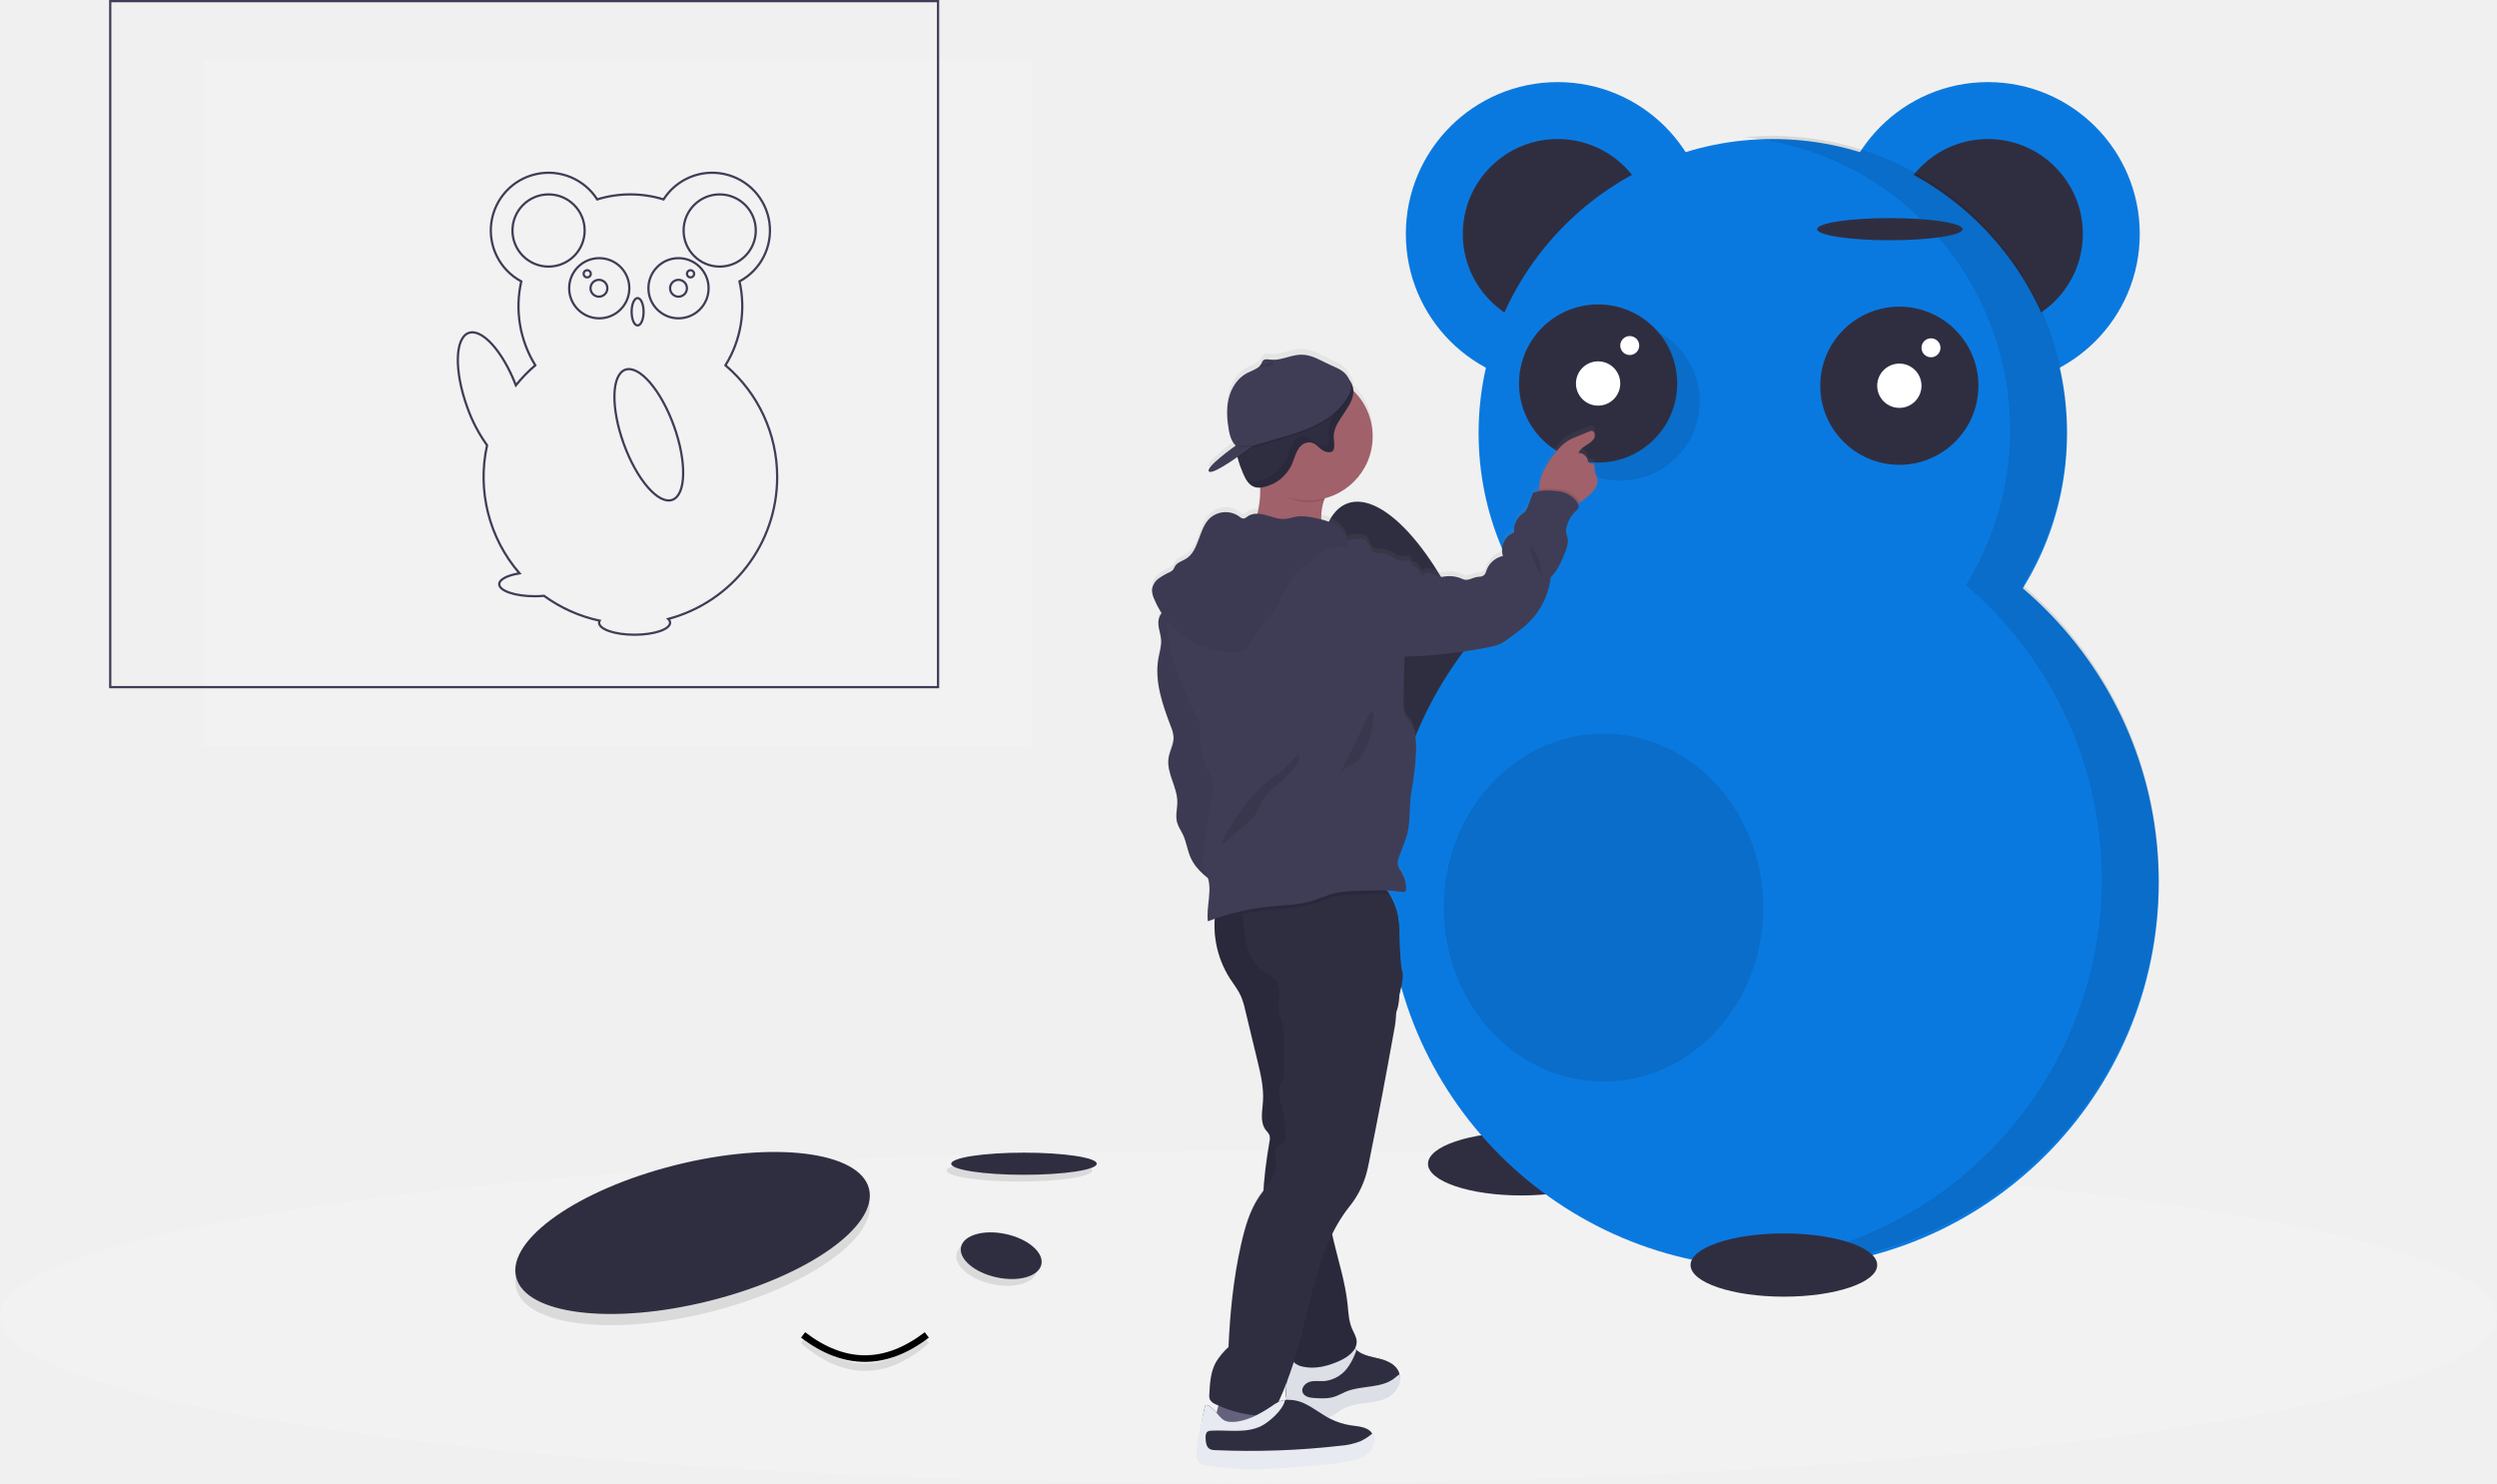
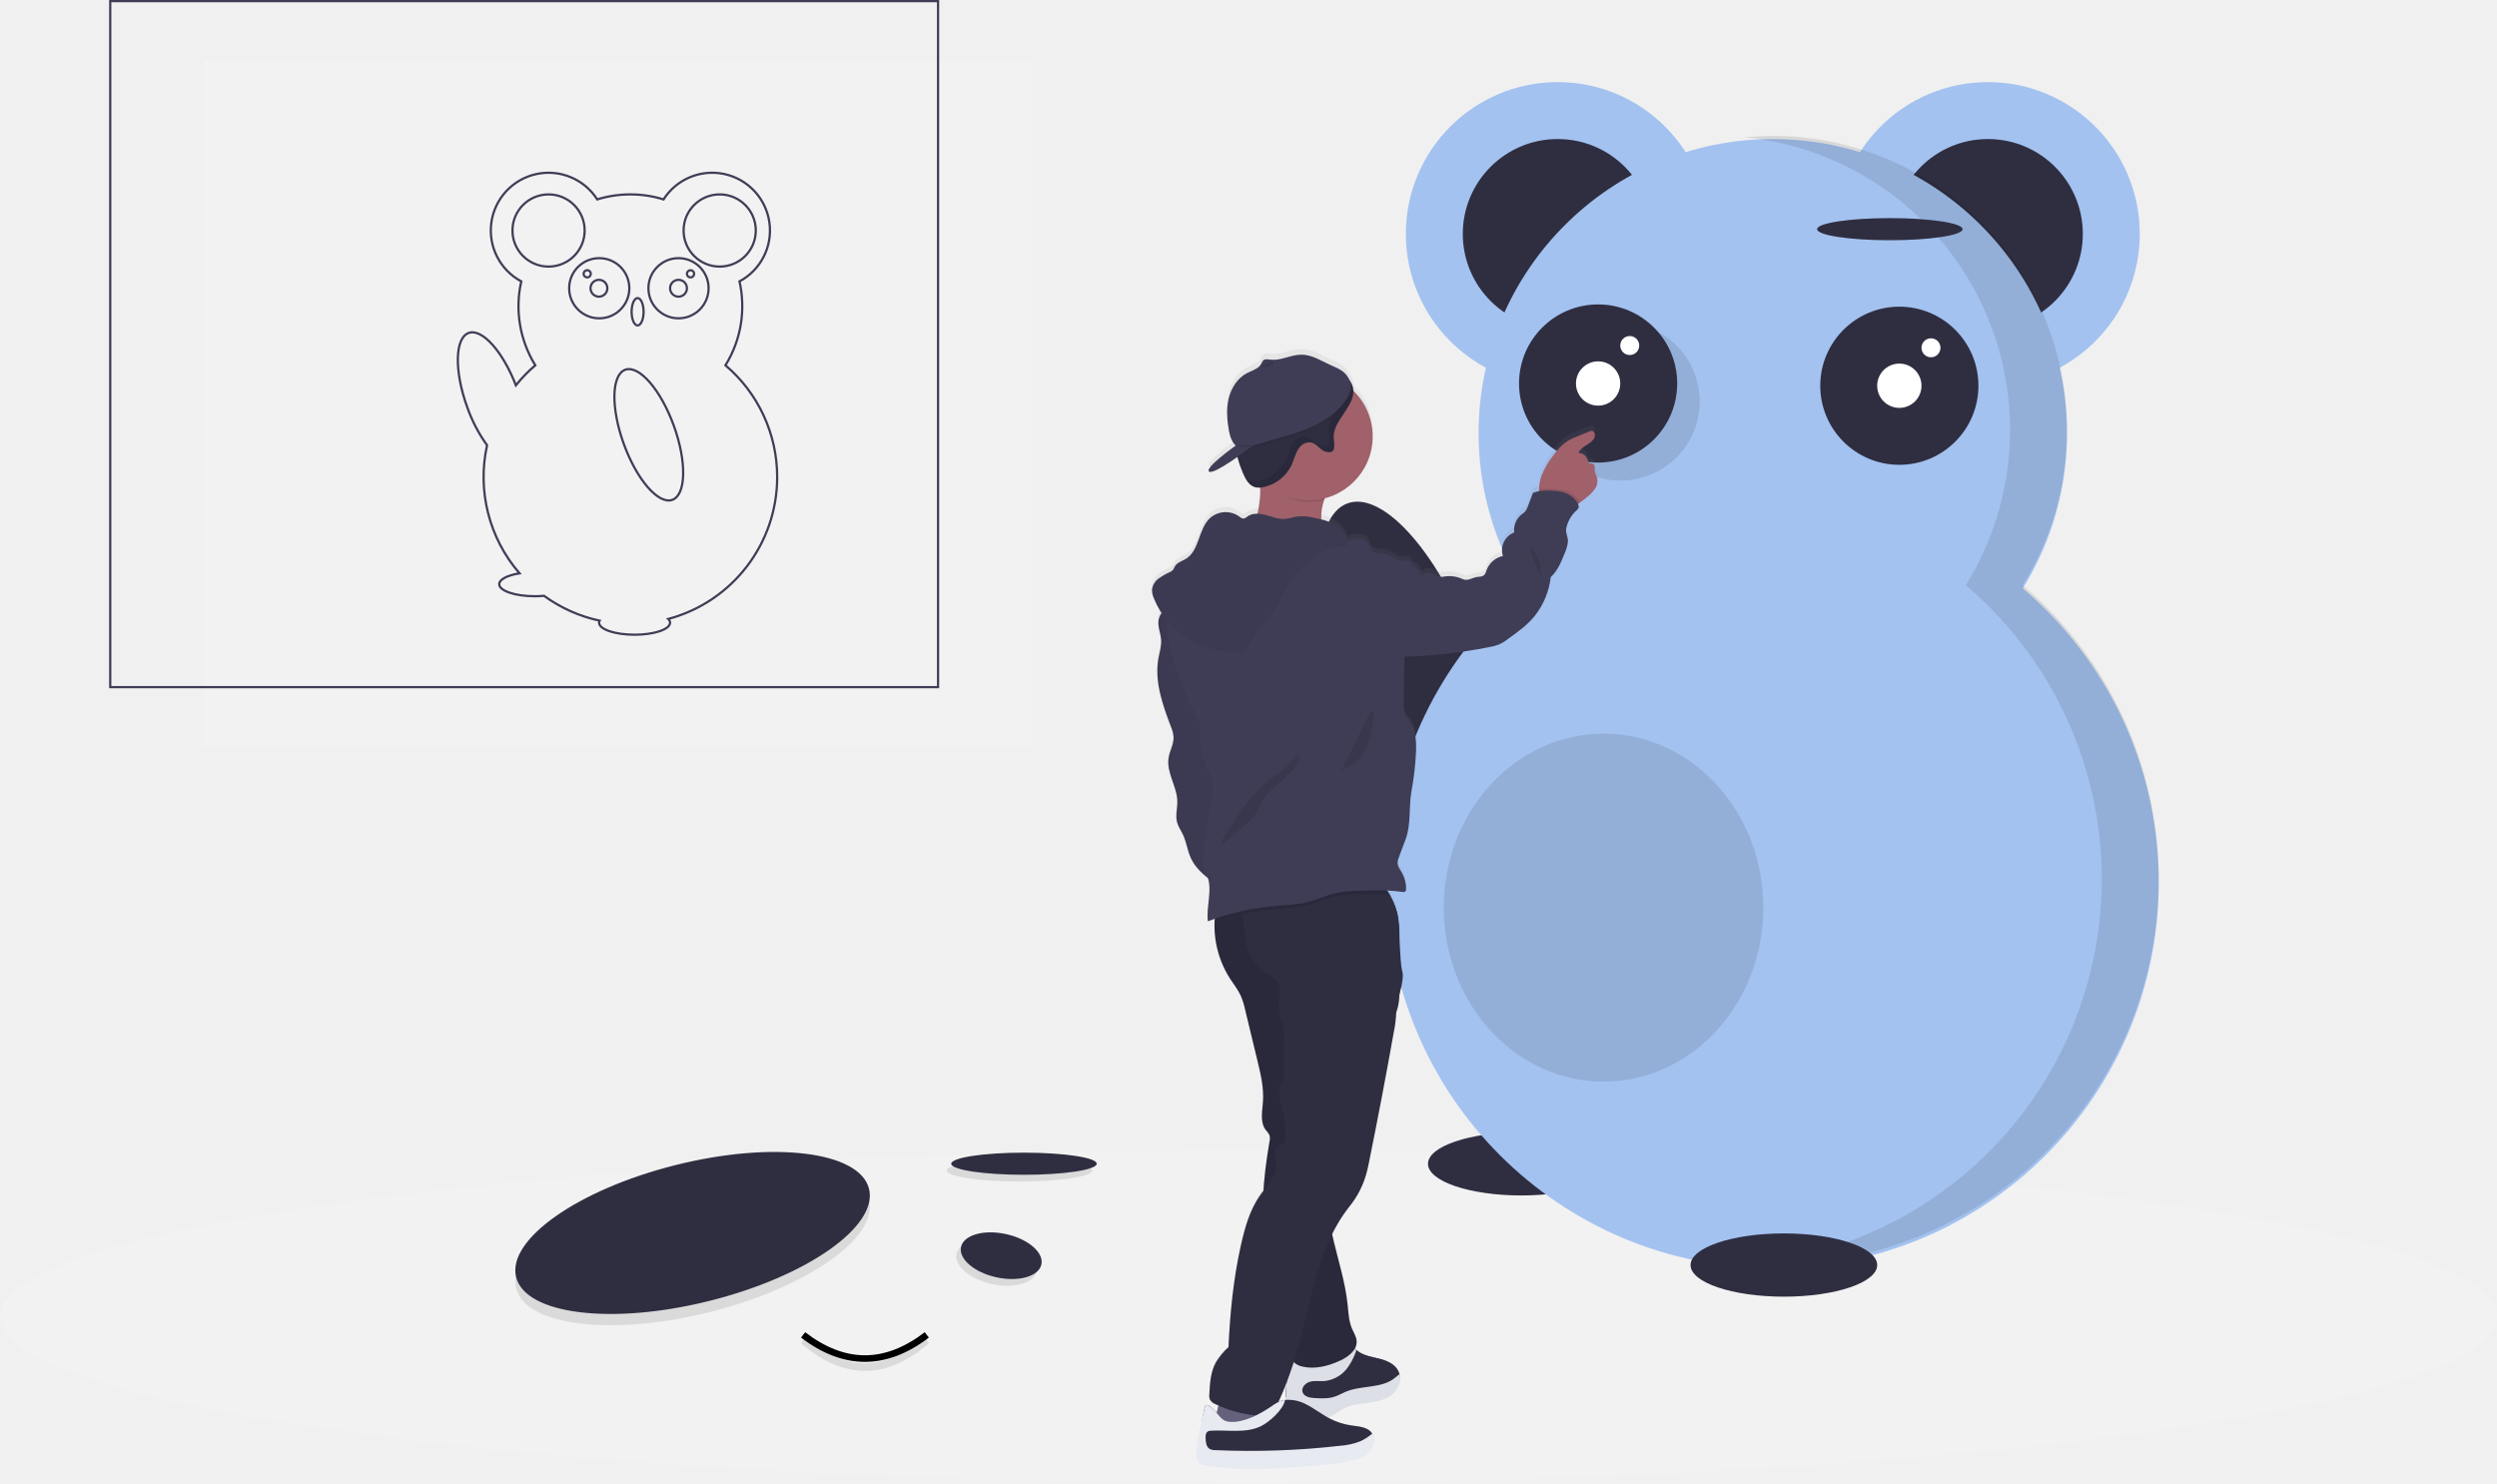
<svg xmlns="http://www.w3.org/2000/svg" id="edcac65b-f528-4428-bf39-e3058e9645a2" data-name="Layer 1" width="1110" height="659.5" viewBox="0 0 1110 659.5">
  <defs>
    <linearGradient id="e0a7c0b6-1905-489a-9c34-9e1ea499243e" x1="1196.668" y1="772.147" x2="1196.668" y2="275.09" gradientTransform="translate(-540.545)" gradientUnits="userSpaceOnUse">
      <stop offset="0" stop-color="gray" stop-opacity="0.25" />
      <stop offset="0.535" stop-color="gray" stop-opacity="0.12" />
      <stop offset="1" stop-color="gray" stop-opacity="0.1" />
    </linearGradient>
  </defs>
  <rect x="90.5" y="27" width="368" height="305" fill="#f2f2f2" />
  <ellipse cx="555" cy="585.5" rx="555" ry="74" fill="#f2f2f2" />
  <ellipse cx="352.874" cy="673.176" rx="80.859" ry="31.118" transform="translate(-197.9258 -14.1445) rotate(-14.05569)" opacity="0.1" />
  <ellipse cx="676.274" cy="517.438" rx="41.484" ry="14.062" fill="#2f2e41" />
  <ellipse cx="671.593" cy="419.801" rx="31.118" ry="80.859" transform="translate(-147.848 133.9357) rotate(-19.92013)" fill="#2f2e41" />
-   <circle cx="692.446" cy="104" r="67.5" fill="#0a79df" />
+   <circle cx="692.446" cy="104" r="67.5" fill="#a3c2f0" />
  <circle cx="692.446" cy="104" r="42.188" fill="#2f2e41" />
-   <circle cx="883.696" cy="104" r="67.5" fill="#0a79df" />
+   <circle cx="883.696" cy="104" r="67.5" fill="#a3c2f0" />
  <circle cx="883.696" cy="104" r="42.188" fill="#2f2e41" />
-   <circle cx="788.071" cy="392.281" r="171.562" fill="#0a79df" />
-   <circle cx="788.071" cy="192.594" r="130.781" fill="#0a79df" />
+   <circle cx="788.071" cy="392.281" r="171.562" fill="#a3c2f0" />
+   <circle cx="788.071" cy="192.594" r="130.781" fill="#a3c2f0" />
  <circle cx="844.321" cy="171.5" r="35.156" fill="#2f2e41" />
  <circle cx="844.321" cy="171.5" r="9.844" fill="#fff" />
  <circle cx="858.384" cy="154.625" r="4.219" fill="#fff" />
  <ellipse cx="453.196" cy="520.391" rx="32.344" ry="4.922" opacity="0.1" />
  <ellipse cx="455.196" cy="517.391" rx="32.344" ry="4.922" fill="#2f2e41" />
  <ellipse cx="488.071" cy="681.281" rx="9.844" ry="18.281" transform="translate(-326.5145 893.0878) rotate(-77.70539)" opacity="0.1" />
  <ellipse cx="490.071" cy="678.281" rx="9.844" ry="18.281" transform="translate(-322.0091 892.6807) rotate(-77.70539)" fill="#2f2e41" />
  <ellipse cx="712.837" cy="403.531" rx="71.016" ry="77.344" opacity="0.1" />
  <ellipse cx="352.874" cy="668.176" rx="80.859" ry="31.118" transform="translate(-196.7115 -14.2942) rotate(-14.05569)" fill="#2f2e41" />
  <path d="M944.189,380.171A130.794,130.794,0,0,0,833.071,180.406c-4.27,0-8.491.212-12.656.612A130.797,130.797,0,0,1,918.877,380.171,171.556,171.556,0,0,1,820.415,681.972q6.269.457,12.656.466A171.555,171.555,0,0,0,944.189,380.171Z" transform="translate(-45 -120)" opacity="0.1" />
  <ellipse cx="792.993" cy="562.438" rx="41.484" ry="14.062" fill="#2f2e41" />
  <ellipse cx="840.102" cy="101.891" rx="32.344" ry="4.922" fill="#2f2e41" />
  <circle cx="720.415" cy="178.5" r="35.156" opacity="0.1" />
  <circle cx="710.415" cy="170.5" r="35.156" fill="#2f2e41" />
  <circle cx="710.415" cy="170.5" r="9.844" fill="#fff" />
  <circle cx="724.477" cy="153.625" r="4.219" fill="#fff" />
  <path d="M754.938,330.052a15.122,15.122,0,0,1-1.048-2.898c-.107-1.153.336-2.675-.681-3.221-.574-.308-1.361-.077-1.866-.484a2.255,2.255,0,0,1-.551-1.284,4.398,4.398,0,0,0-4.084-3.183c1.101-2.914,5.025-3.629,6.768-6.197.872-1.276.589-3.636-.948-3.652a2.753,2.753,0,0,0-1.04.277c-1.912.784-3.816,1.576-5.728,2.36a29.503,29.503,0,0,0-3.243,1.499c-3.151,1.791-5.507,4.705-7.625,7.665a32.958,32.958,0,0,0-4.742,8.626,19.508,19.508,0,0,0-1.009,5.904q0,.302.014.6c-.933.158-1.699.567-2.68.764q-1.11,2.939-2.221,5.879a7.616,7.616,0,0,1-1.451,2.682,13.626,13.626,0,0,1-1.577,1.239,9.09,9.09,0,0,0-3.125,7.923,8.526,8.526,0,0,0-5.008,10.51,9.998,9.998,0,0,0-7.323,6.481,4.856,4.856,0,0,1-.956,2.017,3.88,3.88,0,0,1-2.557.79c-2.509.156-4.704,2.143-6.978,1.065a14.121,14.121,0,0,0-8.289-1.165,6.206,6.206,0,0,1-1.769.158,4.653,4.653,0,0,1-1.451-.508,11.572,11.572,0,0,0-3.29-1.301,3.072,3.072,0,0,0-3.121,1.212c-.796-.878-1.271-2.002-1.997-2.94a3.196,3.196,0,0,0-3.028-1.452c.756-.677-.018-2.025-1-2.271a12.752,12.752,0,0,0-3.021.11c-2.627-.014-4.642-2.411-7.193-3.039-2.345-.577-5.471.111-6.673-1.994-.384-.672-.494-1.557-1.042-2.06a3.776,3.776,0,0,0-.76-1.557c-.962-1.096-2.589-1.252-4.043-1.207a16.437,16.437,0,0,0-4.698.809c-.042-.19-.093-.389-.157-.605a11.932,11.932,0,0,0-5.208-6.394,21.823,21.823,0,0,0-6.171-2.509c-.01-.192-.03-.382-.035-.575a24.202,24.202,0,0,1,1.247-7.988c.09-.282.195-.561.293-.841A28.61,28.61,0,0,0,646.736,291.305a8.152,8.152,0,0,0-.224-1.719,8.371,8.371,0,0,0-1.73-3.349c-1.306-2.93-3.354-4.223-5.961-5.444-.749-.354-1.545-.7-2.386-1.084-4.161-1.876-8.183-4.628-12.91-4.621-4.313,0-8.443,2.383-12.703,2.291l-.321-.015c-.107-.005-.214-.004-.321-.015-.13-.008-.252-.023-.382-.038-1.193-.146-2.623-.423-3.411.492a5.332,5.332,0,0,0-.604,1.176,2.43,2.43,0,0,1-.214.392h0a3.989,3.989,0,0,1-.543.738h0c-1.377,1.515-3.686,2.183-5.591,3.167-4.298,2.206-7.12,6.696-8.244,11.409-1.124,4.72-.727,9.679.115,14.454.424,2.388,1.357,5.098,3.055,6.596l0.0.009-.038-.029s-14.375,10.23-11.752,11.683c1.427.789,7.382-2.982,12.516-6.583.052.219.1.438.157.656a48.182,48.182,0,0,0,2.348,6.719c1.094,2.575,2.623,5.351,5.3,6.12a6.035,6.035,0,0,0,1.82.208c.158-.001.316-.014.475-.025a42.124,42.124,0,0,1-1.237,11.686,7.167,7.167,0,0,0-4.4,1.216,3.525,3.525,0,0,1-1.779.95,3.106,3.106,0,0,1-1.839-.907,10.436,10.436,0,0,0-13.059.692c-5.207,4.908-4.618,14.498-10.72,18.22-1.682,1.026-3.832,1.569-4.814,3.283a12.137,12.137,0,0,1-.83,1.579,4.254,4.254,0,0,1-1.467,1.051,28.475,28.475,0,0,0-5.03,2.907,7.239,7.239,0,0,0-2.895,4.878,9.233,9.233,0,0,0,.889,4.103,38.261,38.261,0,0,0,3.347,6.415,6.935,6.935,0,0,0-1.353,3.171c-.434,3.027,1.014,6.001,1.174,9.055.14,2.668-.705,5.274-1.188,7.901-1.886,10.253,1.738,20.639,5.426,30.385a15.726,15.726,0,0,1,1.288,4.997c.099,3.181-1.724,6.095-2.223,9.238-1.049,6.604,3.797,12.815,3.897,19.502.046,3.079-.918,6.212-.152,9.193.511,1.989,1.747,3.699,2.623,5.555,1.553,3.289,1.97,7.021,3.453,10.343a24.802,24.802,0,0,0,7.659,9.123c1.867,5.901-.782,13.026-.028,19.306,1.013-.394,2.035-.767,3.06-1.129a44.262,44.262,0,0,0,6.779,26.714c1.668,2.598,3.623,5.038,4.877,7.862a35.877,35.877,0,0,1,1.903,6.23q2.703,11.245,5.405,22.491c1.459,6.072,2.929,12.261,2.491,18.492-.305,4.342-1.394,9.223,1.268,12.656a9.326,9.326,0,0,1,1.608,2.218,5.641,5.641,0,0,1,.027,2.923,197.024,197.024,0,0,0-2.669,21.927c-.602.813-1.197,1.622-1.75,2.432-4.421,6.466-6.547,14.2-8.267,21.849-3.35,14.961-4.856,30.314-5.545,45.636a30.331,30.331,0,0,0-5.659,6.896c-2.317,4.29-2.616,9.349-2.86,14.231a4.951,4.951,0,0,0,.26,2.345,4.762,4.762,0,0,0,2.44,2.037q.662.325,1.333.63c-.292,1.073-.547,2.174-.775,3.28-1.695-1.913-4.724-4.948-5.238-2.726a109.56,109.56,0,0,0-2.753,22.588,2.493,2.493,0,0,0,.268,1.422,2.465,2.465,0,0,0,1.774.861,124.891,124.891,0,0,0,22.385,1.945c6.08-.023,12.145-.492,18.202-.953,2.065-.161,4.137-.323,6.202-.477a136.888,136.888,0,0,0,18.997-2.36c2.746-.6,5.575-1.445,7.633-3.375,2.05-1.922,3.082-5.213,1.66-7.65a.028.028,0,0,0-.008-.023c-1.736-2.944-5.774-3.167-9.155-3.636a29.962,29.962,0,0,1-9.59-3.052c-.676-.35-1.334-.731-1.988-1.123.173-.048.348-.088.519-.146,2.899-.976,5.208-3.206,7.946-4.567,3.174-1.568,6.776-1.914,10.286-2.36,3.503-.454,7.12-1.076,10.034-3.075,2.73-1.876,4.665-5.282,4.03-8.48a5.326,5.326,0,0,0-.168-.669c-1.086-3.475-4.841-5.32-8.351-6.235-3.503-.915-7.311-1.376-10.149-3.636-.138-.108-.275-.223-.413-.338-.243-.198-.493-.4-.746-.595a6.042,6.042,0,0,0,.828-3.507c-.149-1.932-1.272-3.626-2.034-5.406-1.495-3.491-1.615-7.392-2.018-11.171-1.013-9.49-3.923-18.653-6.122-27.938q-.374-1.579-.716-3.174a67.447,67.447,0,0,1,7.817-12.52,40.793,40.793,0,0,0,7.487-14.807c.451-1.653.788-3.337,1.132-5.02q5.862-29.107,11.051-58.345a48.959,48.959,0,0,0,.983-8.435,25.602,25.602,0,0,0,1.45-7.985c1.006-3.946,2.031-8.085,1.207-10.673-.583-1.827-.877-8.078-1.192-14.066a54.418,54.418,0,0,0-.586-9.6c-.09-.543-.2-1.086-.322-1.629a6.926,6.926,0,0,0-.193-.797,27.783,27.783,0,0,0-1.893-5.226,25.266,25.266,0,0,0-1.42-2.917,13.048,13.048,0,0,0-1.085-1.587,64.519,64.519,0,0,1,6.685.615c.545.082,1.21.126,1.536-.321a1.45,1.45,0,0,0,.205-.807,13.709,13.709,0,0,0-1.741-7.268c-.859-1.524-2.052-3.014-2.019-4.765a7.268,7.268,0,0,1,.59-2.366q1.493-4.001,2.985-8.002c2.52-6.755,1.321-14.602,2.629-21.695a128.021,128.021,0,0,0,1.962-16.783c.242-4.814.092-10.027-2.798-13.873a15.944,15.944,0,0,1-2.183-3.052,9.311,9.311,0,0,1-.52-3.65q-.075-11.299.456-22.59a221.641,221.641,0,0,0,37.689-4.261,24.228,24.228,0,0,0,4.29-1.156,22.574,22.574,0,0,0,4.336-2.719c4.225-3.054,8.511-6.164,11.723-10.279a34.658,34.658,0,0,0,6.949-17.133c3.056-2.83,4.679-6.854,6.209-10.737a16.462,16.462,0,0,0,1.415-5.215c.082-1.847-1.135-3.783-.798-5.6a14.821,14.821,0,0,1,4.506-8.149,2.97,2.97,0,0,0,1.072-1.432,2.318,2.318,0,0,0-.255-1.396c-.025-.057-.061-.106-.087-.162.291-.185.58-.375.865-.574,1.002-.707,1.958-1.491,2.891-2.26a18.028,18.028,0,0,0,3.755-3.806A6.185,6.185,0,0,0,754.938,330.052ZM616.996,742.213c-.254.018-.509.03-.76.065a9.89,9.89,0,0,0-2.73.784c-.07.032-.136.073-.206.107,1.188-2.565,2.299-5.167,3.311-7.81.12-.312.234-.628.352-.941-.044.588-.086,1.177-.13,1.764A21.584,21.584,0,0,0,616.996,742.213Z" transform="translate(-45 -120)" fill="url(#e0a7c0b6-1905-489a-9c34-9e1ea499243e)" />
  <path d="M632.335,350.341c.107,4.176,1.522,8.222,1.744,12.39-12.298.612-24.427-5.354-36.603-3.526,3.403-2.203,5.224-6.172,6.294-10.08a41.802,41.802,0,0,0,1.201-15.487,6.82,6.82,0,0,0-.153-.857c-.451-2.042-1.621-4.933-1.308-6.539.413-2.126,2.417-1.705,4.222-1.583a158.143,158.143,0,0,1,16.412,2.118c1.415.245,15.196,3.686,15.403,3.327a64.857,64.857,0,0,0-5.965,12.29A23.961,23.961,0,0,0,632.335,350.341Z" transform="translate(-45 -120)" fill="#a0616a" />
  <path d="M753.952,337.439a17.98,17.98,0,0,1-3.755,3.786c-.933.765-1.889,1.545-2.891,2.248a12.397,12.397,0,0,1-6.149,2.501c-2.929.199-9.147-1.522-10.967-4.03a7.27,7.27,0,0,1-1.048-4.199,19.315,19.315,0,0,1,1.009-5.874,32.736,32.736,0,0,1,4.742-8.581c2.118-2.944,4.474-5.843,7.625-7.625a29.578,29.578,0,0,1,3.243-1.491c1.912-.78,3.816-1.568,5.728-2.348a2.764,2.764,0,0,1,1.04-.275c1.537.015,1.82,2.363.948,3.633-1.744,2.554-5.667,3.266-6.768,6.164a4.394,4.394,0,0,1,4.084,3.166,2.238,2.238,0,0,0,.551,1.277c.505.405,1.293.176,1.866.482,1.017.543.574,2.057.681,3.204a14.993,14.993,0,0,0,1.048,2.883A6.126,6.126,0,0,1,753.952,337.439Z" transform="translate(-45 -120)" fill="#a0616a" />
  <path d="M584.432,756.11c.947-.946,2.493-.785,3.815-.576a141.544,141.544,0,0,0,21.451,1.735c.899-4.392-1.711-8.661-2.553-13.064a11.786,11.786,0,0,0-.85-3.303c-1.012-1.941-3.294-2.829-5.435-3.281-3.866-.815-9.908-2.254-12.067,1.654C586.203,743.964,585.374,750.891,584.432,756.11Z" transform="translate(-45 -120)" fill="#65617d" />
  <path d="M663.026,739.52c-2.914,1.988-6.531,2.608-10.034,3.059-3.51.444-7.113.788-10.287,2.348-2.738,1.354-5.048,3.572-7.946,4.543a16.555,16.555,0,0,1-8.252.13c-3.258-.612-6.73-1.797-8.489-4.612-1.568-2.501-1.4-5.675-1.185-8.619q.379-4.99.742-9.996a4.76,4.76,0,0,1,.62-2.417c2.356-3.434,8.084,1.438,11.151,1.43,4.856-.008,10.072-2.639,13.575-5.858a4.12,4.12,0,0,1,1.055-.795c1.384-.619,2.769.528,4,1.53.138.115.275.229.413.337,2.837,2.248,6.646,2.707,10.149,3.617,3.51.91,7.266,2.746,8.351,6.202a5.275,5.275,0,0,1,.168.665C667.691,734.266,665.756,737.654,663.026,739.52Z" transform="translate(-45 -120)" fill="#3f3d56" />
  <path d="M663.026,739.52c-2.914,1.988-6.531,2.608-10.034,3.059-3.51.444-7.113.788-10.287,2.348-2.738,1.354-5.048,3.572-7.946,4.543a16.555,16.555,0,0,1-8.252.13c-3.258-.612-6.73-1.797-8.489-4.612-1.568-2.501-1.4-5.675-1.185-8.619q.379-4.99.742-9.996a4.76,4.76,0,0,1,.62-2.417c2.356-3.434,8.084,1.438,11.151,1.43,4.856-.008,10.072-2.639,13.575-5.858a4.12,4.12,0,0,1,1.055-.795c1.384-.619,2.769.528,4,1.53.138.115.275.229.413.337,2.837,2.248,6.646,2.707,10.149,3.617,3.51.91,7.266,2.746,8.351,6.202a5.275,5.275,0,0,1,.168.665C667.691,734.266,665.756,737.654,663.026,739.52Z" transform="translate(-45 -120)" fill="#2f2e41" />
  <path d="M663.026,740.639c-2.914,1.988-6.531,2.608-10.034,3.059-3.51.444-7.113.788-10.287,2.348-2.738,1.354-5.048,3.572-7.946,4.543a16.555,16.555,0,0,1-8.252.13,13.625,13.625,0,0,1-8.489-5.731c-1.568-2.501-1.4-5.675-1.185-8.619q.379-4.99.742-9.996a4.76,4.76,0,0,1,.62-2.417c2.356-3.434,8.084,1.438,11.151,1.43,4.856-.008,10.072-2.639,13.575-5.858a4.12,4.12,0,0,1,1.055-.795c1.384-.619,2.769.528,4,1.53a28.731,28.731,0,0,1-3.411,7.051,14.675,14.675,0,0,1-10.699,6.692c-2.172.161-4.398-.268-6.501.291-2.096.558-4.053,2.707-3.312,4.749.727,1.988,3.296,2.424,5.415,2.539,2.967.161,6.011.306,8.826-.619,1.721-.574,3.296-1.522,4.971-2.218,7.12-2.952,16.114-1.3,21.995-6.287a13.015,13.015,0,0,1,1.797-1.377C668.596,734.308,665.756,738.773,663.026,740.639Z" transform="translate(-45 -120)" fill="#e8eaf2" />
  <path d="M663.026,740.639c-2.914,1.988-6.531,2.608-10.034,3.059-3.51.444-7.113.788-10.287,2.348-2.738,1.354-5.048,3.572-7.946,4.543a16.555,16.555,0,0,1-8.252.13,13.625,13.625,0,0,1-8.489-5.731c-1.568-2.501-1.4-5.675-1.185-8.619q.379-4.99.742-9.996a4.76,4.76,0,0,1,.62-2.417c2.356-3.434,8.084,1.438,11.151,1.43,4.856-.008,10.072-2.639,13.575-5.858a4.12,4.12,0,0,1,1.055-.795c1.384-.619,2.769.528,4,1.53a28.731,28.731,0,0,1-3.411,7.051,14.675,14.675,0,0,1-10.699,6.692c-2.172.161-4.398-.268-6.501.291-2.096.558-4.053,2.707-3.312,4.749.727,1.988,3.296,2.424,5.415,2.539,2.967.161,6.011.306,8.826-.619,1.721-.574,3.296-1.522,4.971-2.218,7.12-2.952,16.114-1.3,21.995-6.287a13.015,13.015,0,0,1,1.797-1.377C668.596,734.308,665.756,738.773,663.026,740.639Z" transform="translate(-45 -120)" opacity="0.05" />
  <path d="M585.764,522.755a43.783,43.783,0,0,0,6.001,32.306c1.668,2.585,3.623,5.012,4.877,7.821a35.548,35.548,0,0,1,1.903,6.198l5.405,22.373c1.459,6.04,2.929,12.197,2.491,18.395-.305,4.319-1.394,9.175,1.268,12.59a9.279,9.279,0,0,1,1.608,2.206,5.584,5.584,0,0,1,.027,2.907c-2.735,16.244-4.763,33.226.177,48.94,4.477,14.243,4.733,30.024,8.539,44.461.471,1.788,1.01,3.672,2.365,4.931a7.751,7.751,0,0,0,3.545,1.685c5.61,1.335,11.534-.229,16.766-2.653,3.677-1.704,7.635-4.692,7.321-8.732-.149-1.922-1.272-3.607-2.034-5.377-1.495-3.473-1.615-7.353-2.018-11.113-1.013-9.44-3.923-18.555-6.123-27.792s-3.694-18.887-1.834-28.198a246.662,246.662,0,0,1,18.141-55.808,6.73,6.73,0,0,1,1.662-2.499,17.181,17.181,0,0,0,2.352-1.605,7.097,7.097,0,0,0,1.076-2.926c.818-2.947,3.248-5.121,4.878-7.709,4.114-6.535,2.81-14.912,2.658-22.633-.148-7.508.933-15.085-.298-22.493s-5.475-14.98-12.616-17.301c-3.538-1.15-7.362-.889-11.064-.523C623.225,512.147,604.169,515.71,585.764,522.755Z" transform="translate(-45 -120)" fill="#2f2e41" />
  <path d="M585.764,522.755a43.783,43.783,0,0,0,6.001,32.306c1.668,2.585,3.623,5.012,4.877,7.821a35.548,35.548,0,0,1,1.903,6.198l5.405,22.373c1.459,6.04,2.929,12.197,2.491,18.395-.305,4.319-1.394,9.175,1.268,12.59a9.279,9.279,0,0,1,1.608,2.206,5.584,5.584,0,0,1,.027,2.907c-2.735,16.244-4.763,33.226.177,48.94,4.477,14.243,4.733,30.024,8.539,44.461.471,1.788,1.01,3.672,2.365,4.931a7.751,7.751,0,0,0,3.545,1.685c5.61,1.335,11.534-.229,16.766-2.653,3.677-1.704,7.635-4.692,7.321-8.732-.149-1.922-1.272-3.607-2.034-5.377-1.495-3.473-1.615-7.353-2.018-11.113-1.013-9.44-3.923-18.555-6.123-27.792s-3.694-18.887-1.834-28.198a246.662,246.662,0,0,1,18.141-55.808,6.73,6.73,0,0,1,1.662-2.499,17.181,17.181,0,0,0,2.352-1.605,7.097,7.097,0,0,0,1.076-2.926c.818-2.947,3.248-5.121,4.878-7.709,4.114-6.535,2.81-14.912,2.658-22.633-.148-7.508.933-15.085-.298-22.493s-5.475-14.98-12.616-17.301c-3.538-1.15-7.362-.889-11.064-.523C623.225,512.147,604.169,515.71,585.764,522.755Z" transform="translate(-45 -120)" opacity="0.1" />
  <path d="M665.642,569.843a46.891,46.891,0,0,1-.987,8.68q-5.185,29.081-11.051,58.04c-.344,1.675-.681,3.35-1.132,4.994a40.5,40.5,0,0,1-7.487,14.73c-16.298,20.313-17.705,49.811-26.546,74.307-.596,1.66-1.193,3.319-1.828,4.956a123.774,123.774,0,0,1-5.453,12.168,3.478,3.478,0,0,1-1.124,1.453,3.334,3.334,0,0,1-1.774.344,51.793,51.793,0,0,1-22.967-5.224,4.756,4.756,0,0,1-2.44-2.027,4.901,4.901,0,0,1-.26-2.333c.245-4.856.543-9.889,2.86-14.156a30.207,30.207,0,0,1,5.659-6.86c.688-15.242,2.195-30.515,5.545-45.398,1.721-7.61,3.847-15.303,8.267-21.735,3.258-4.749,7.931-9.438,7.357-15.166-.252-2.516-1.308-5.652.742-7.128.895-.65,2.218-.734,2.822-1.66a3.149,3.149,0,0,0,.398-1.423,35.123,35.123,0,0,0-.727-11.755,61.997,61.997,0,0,1-1.751-7.663c-.26-2.616.184-5.445,1.927-7.403.107-5.231-.038-10.661.069-15.885a29.457,29.457,0,0,0-.734-8.872c-.398-1.369-1.002-2.677-1.308-4.076-1.094-5.025,1.637-11.044-1.614-15.028-1.354-1.652-3.442-2.478-5.216-3.671-3.541-2.363-5.866-6.233-7.159-10.294a56.816,56.816,0,0,1-2.027-12.604,12.972,12.972,0,0,1-.031-2.723,4.99,4.99,0,0,1,.367-1.361c1.01-2.271,3.725-3.151,6.141-3.732a198.874,198.874,0,0,1,46.897-5.484c5.843-3.977,9.132-2.554,11.609,1.66a43.546,43.546,0,0,1,3.304,8.069c1.132,3.419,1.201,22.554,2.302,25.988C669.725,556.039,665.588,565.155,665.642,569.843Z" transform="translate(-45 -120)" fill="#2f2e41" />
  <path d="M559.998,395.714c-.434,3.011,1.013,5.97,1.174,9.007.14,2.654-.705,5.246-1.188,7.86-1.886,10.2,1.738,20.531,5.426,30.226a15.576,15.576,0,0,1,1.288,4.971c.099,3.164-1.724,6.064-2.223,9.19-1.049,6.569,3.797,12.749,3.897,19.4.046,3.062-.918,6.179-.152,9.145.511,1.979,1.747,3.68,2.623,5.526,1.553,3.272,1.97,6.984,3.453,10.289,2.679,5.972,8.436,9.871,13.914,13.454,3.117-1.039,6.486-2.273,8.197-5.077a12.579,12.579,0,0,0,1.431-4.452c1.184-6.803,1.143-13.752,1.099-20.658a127.385,127.385,0,0,0-.945-17.782c-1.107-7.503-3.541-14.737-5.287-22.117-2.203-9.308-3.331-18.925-6.762-27.853-3.015-7.846-7.71-14.889-12.653-21.635-1.886-2.574-3.375-6.253-7.035-5.659A7.674,7.674,0,0,0,559.998,395.714Z" transform="translate(-45 -120)" fill="#3f3d56" />
  <path d="M559.998,395.714c-.434,3.011,1.013,5.97,1.174,9.007.14,2.654-.705,5.246-1.188,7.86-1.886,10.2,1.738,20.531,5.426,30.226a15.576,15.576,0,0,1,1.288,4.971c.099,3.164-1.724,6.064-2.223,9.19-1.049,6.569,3.797,12.749,3.897,19.4.046,3.062-.918,6.179-.152,9.145.511,1.979,1.747,3.68,2.623,5.526,1.553,3.272,1.97,6.984,3.453,10.289,2.679,5.972,8.436,9.871,13.914,13.454,3.117-1.039,6.486-2.273,8.197-5.077a12.579,12.579,0,0,0,1.431-4.452c1.184-6.803,1.143-13.752,1.099-20.658a127.385,127.385,0,0,0-.945-17.782c-1.107-7.503-3.541-14.737-5.287-22.117-2.203-9.308-3.331-18.925-6.762-27.853-3.015-7.846-7.71-14.889-12.653-21.635-1.886-2.574-3.375-6.253-7.035-5.659A7.674,7.674,0,0,0,559.998,395.714Z" transform="translate(-45 -120)" opacity="0.05" />
  <path d="M639.547,330.104a64.857,64.857,0,0,0-5.965,12.29,28.293,28.293,0,0,1-6.776.818c-8.864,0-15.142-5.044-20.351-11.414-.451-2.042-3.259-3.95-2.945-5.556.413-2.126,2.417-1.705,4.222-1.583a158.143,158.143,0,0,1,16.412,2.118C625.559,327.022,639.34,330.464,639.547,330.104Z" transform="translate(-45 -120)" opacity="0.1" />
  <circle cx="581.808" cy="194.045" r="28.4" fill="#a0616a" />
  <path d="M662.689,517.516c-4.918-.291-9.866-.092-14.799.107a49.961,49.961,0,0,0-9.185.941c-3.732.849-7.22,2.547-10.898,3.61-5.889,1.713-12.107,1.79-18.21,2.394a103.045,103.045,0,0,0-11.923,1.866,4.99,4.99,0,0,1,.367-1.361c1.01-2.271,3.725-3.151,6.141-3.732a198.874,198.874,0,0,1,46.897-5.484C656.923,511.88,660.211,513.302,662.689,517.516Z" transform="translate(-45 -120)" opacity="0.1" />
  <path d="M643.335,360.535c-1.238,1.433-2.899,3.011-4.736,2.549a6.47,6.47,0,0,1-1.843-.986c-3.274-2.11-7.292-2.605-11.144-3.185a164.428,164.428,0,0,1-22.949-5.159,23.409,23.409,0,0,0-6.788-1.38c-4.813.025-9.079,3.225-12.096,6.976s-5.153,8.14-8.113,11.936c-2.109,2.704-4.62,5.088-6.59,7.895-4.972,7.088-6.041,16.336-4.757,24.898s4.705,16.636,8.095,24.603a85.493,85.493,0,0,0,6.609,13.326c-1.144,6.506-.54,13.946,2.554,19.782,1.008,1.901,2.242,3.754,2.575,5.88a14.717,14.717,0,0,1-.178,4.312l-1.445,10.282c-.44,3.131-.88,6.263-1.45,9.372-1.043,5.692-2.459,11.869.177,17.02,3.157,6.169-.159,14.074.671,20.954a105.407,105.407,0,0,1,27.674-6.575c6.103-.598,12.32-.674,18.208-2.387,3.677-1.07,7.164-2.764,10.898-3.617a50.242,50.242,0,0,1,9.189-.938c6.805-.275,13.659-.547,20.395.456.545.081,1.21.125,1.536-.319a1.437,1.437,0,0,0,.205-.803,13.58,13.58,0,0,0-1.741-7.23c-.859-1.516-2.052-2.998-2.019-4.74a7.202,7.202,0,0,1,.59-2.354l2.985-7.96c2.52-6.72,1.321-14.526,2.629-21.582a126.713,126.713,0,0,0,1.962-16.696c.242-4.789.092-9.974-2.798-13.801a15.864,15.864,0,0,1-2.183-3.036,9.216,9.216,0,0,1-.52-3.631q-.097-14.374.789-28.731c-2.52-4.525-5.147-9.154-7.666-13.679-2.932-5.267-5.906-10.642-7.09-16.552-.784-3.912-.756-7.941-1.317-11.892a5.193,5.193,0,0,0-1.004-2.777c-.962-1.09-2.589-1.246-4.043-1.201A17.894,17.894,0,0,0,643.335,360.535Z" transform="translate(-45 -120)" fill="#3f3d56" />
  <path d="M747.306,343.473a12.397,12.397,0,0,1-6.149,2.501c-2.929.199-9.147-1.522-10.967-4.03a7.27,7.27,0,0,1-1.048-4.199,5.104,5.104,0,0,1,1.224-.237,31.807,31.807,0,0,1,9.529.382c3.097.757,6.088,2.638,7.396,5.552C747.298,343.45,747.298,343.465,747.306,343.473Z" transform="translate(-45 -120)" opacity="0.1" />
  <path d="M652.821,404.892c1.729,2.155,3.53,4.371,5.982,5.644,2.821,1.464,6.144,1.498,9.322,1.43a222.754,222.754,0,0,0,38.956-4.279,24.328,24.328,0,0,0,4.29-1.15,22.595,22.595,0,0,0,4.336-2.705c4.225-3.038,8.51-6.132,11.723-10.226A34.379,34.379,0,0,0,734.38,376.564c3.056-2.816,4.679-6.818,6.209-10.681a16.311,16.311,0,0,0,1.415-5.188c.082-1.837-1.135-3.763-.798-5.571a14.722,14.722,0,0,1,4.506-8.106,2.956,2.956,0,0,0,1.072-1.424,2.296,2.296,0,0,0-.255-1.388c-1.308-2.913-4.298-4.791-7.398-5.554a31.753,31.753,0,0,0-9.532-.378,22.28,22.28,0,0,0-3.122.829L724.255,344.95a7.564,7.564,0,0,1-1.451,2.668,13.619,13.619,0,0,1-1.577,1.233,9.019,9.019,0,0,0-3.125,7.882,8.469,8.469,0,0,0-5.008,10.455,9.981,9.981,0,0,0-7.323,6.447,4.82,4.82,0,0,1-.956,2.006,3.894,3.894,0,0,1-2.557.786c-2.51.155-4.704,2.132-6.978,1.06a14.187,14.187,0,0,0-8.288-1.158,6.239,6.239,0,0,1-1.769.157,4.67,4.67,0,0,1-1.451-.505,11.608,11.608,0,0,0-3.29-1.294,3.08,3.08,0,0,0-3.121,1.206c-.796-.873-1.271-1.992-1.997-2.925a3.201,3.201,0,0,0-3.028-1.445c.756-.674-.018-2.014-1-2.259a12.818,12.818,0,0,0-3.021.109c-2.627-.014-4.642-2.399-7.193-3.023-2.345-.574-5.471.11-6.673-1.983-.426-.742-.51-1.749-1.235-2.203a2.383,2.383,0,0,0-1.584-.184,15.488,15.488,0,0,0-4.792,1.454c-2.459,9.619-1.169,19.609.705,29.359A25.901,25.901,0,0,0,652.821,404.892Z" transform="translate(-45 -120)" fill="#3f3d56" />
  <path d="M652.747,439.363,640.518,464.022c1.322-2.285,4.109-3.167,6.308-4.628a16.717,16.717,0,0,0,6.035-8.107,49.815,49.815,0,0,0,2.309-9.989c.25-1.565.767-3.758.012-5.175C653.776,436.412,653.321,438.204,652.747,439.363Z" transform="translate(-45 -120)" opacity="0.1" />
  <path d="M617.559,460.297c-2.759,2.731-6.138,4.74-9.174,7.159-7.091,5.651-12.151,13.398-17.085,21.005a33.021,33.021,0,0,0-3.491,6.361c.577.495,1.443-.019,2.015-.521l9.603-8.44a21.645,21.645,0,0,0,3.203-3.241c1.666-2.245,2.406-5.05,3.92-7.399a29.002,29.002,0,0,1,5.836-5.948c2.204-1.891,12.342-10.463,9.87-13.79C620.473,456.38,619.016,458.853,617.559,460.297Z" transform="translate(-45 -120)" opacity="0.1" />
  <path d="M638.541,353.408c-3.047-1.897-6.634-2.701-10.164-3.346a21.413,21.413,0,0,0-6.467-.465c-1.999.249-3.918,1.021-5.93,1.133-2.823.157-5.53-.988-8.258-1.734s-5.878-1.032-8.175.619a3.53,3.53,0,0,1-1.779.945,3.113,3.113,0,0,1-1.839-.902,10.478,10.478,0,0,0-13.059.688c-5.207,4.882-4.618,14.422-10.72,18.125-1.682,1.021-3.832,1.561-4.814,3.266a12.063,12.063,0,0,1-.83,1.57,4.253,4.253,0,0,1-1.467,1.045,28.509,28.509,0,0,0-5.03,2.891,7.194,7.194,0,0,0-2.895,4.853,9.143,9.143,0,0,0,.889,4.081,38.294,38.294,0,0,0,37.214,23.797,5.891,5.891,0,0,0,3.898-1.217,7.357,7.357,0,0,0,1.366-2.251c2.869-6.015,8.257-10.456,11.678-16.174,2.039-3.408,3.348-7.221,5.471-10.578,3.218-5.089,8.111-8.848,12.901-12.497,2.701-2.057,5.708-4.216,9.102-4.072,3.024.129,5.224.291,4.115-3.418A11.883,11.883,0,0,0,638.541,353.408Z" transform="translate(-45 -120)" fill="#3f3d56" />
  <path d="M638.541,353.408c-3.047-1.897-6.634-2.701-10.164-3.346a21.413,21.413,0,0,0-6.467-.465c-1.999.249-3.918,1.021-5.93,1.133-2.823.157-5.53-.988-8.258-1.734s-5.878-1.032-8.175.619a3.53,3.53,0,0,1-1.779.945,3.113,3.113,0,0,1-1.839-.902,10.478,10.478,0,0,0-13.059.688c-5.207,4.882-4.618,14.422-10.72,18.125-1.682,1.021-3.832,1.561-4.814,3.266a12.063,12.063,0,0,1-.83,1.57,4.253,4.253,0,0,1-1.467,1.045,28.509,28.509,0,0,0-5.03,2.891,7.194,7.194,0,0,0-2.895,4.853,9.143,9.143,0,0,0,.889,4.081,38.294,38.294,0,0,0,37.214,23.797,5.891,5.891,0,0,0,3.898-1.217,7.357,7.357,0,0,0,1.366-2.251c2.869-6.015,8.257-10.456,11.678-16.174,2.039-3.408,3.348-7.221,5.471-10.578,3.218-5.089,8.111-8.848,12.901-12.497,2.701-2.057,5.708-4.216,9.102-4.072,3.024.129,5.224.291,4.115-3.418A11.883,11.883,0,0,0,638.541,353.408Z" transform="translate(-45 -120)" opacity="0.05" />
  <path d="M653.321,765.018c-2.057,1.92-4.887,2.761-7.633,3.357a137.571,137.571,0,0,1-18.997,2.348c-2.065.153-4.137.314-6.202.474-6.057.459-12.122.925-18.202.948a125.53,125.53,0,0,1-22.385-1.935,1.899,1.899,0,0,1-2.042-2.271,108.446,108.446,0,0,1,2.753-22.47c.704-3.029,6.134,3.763,6.378,4.046,1.507,1.713,2.646,2.501,4.933,2.623,6.248.344,13.246-3.457,18.21-6.837a23.306,23.306,0,0,1,3.373-2.088,9.93,9.93,0,0,1,2.73-.78,16.485,16.485,0,0,1,9.292,1.881c3.732,1.851,7.006,4.512,10.699,6.417a30.074,30.074,0,0,0,9.59,3.036c3.381.467,7.419.688,9.155,3.617a.028.028,0,0,1,.008.023C656.403,759.833,655.37,763.106,653.321,765.018Z" transform="translate(-45 -120)" fill="#2f2e41" />
  <path d="M653.321,766.137c-2.057,1.92-4.887,2.761-7.633,3.357a137.571,137.571,0,0,1-18.997,2.348c-2.065.153-4.137.314-6.202.474-6.057.459-12.122.925-18.202.948a125.529,125.529,0,0,1-22.385-1.935,2.47,2.47,0,0,1-1.774-.857,9.923,9.923,0,0,1-1.387-2.534c.13-7.556,2.175-15.105,3.872-22.47.704-3.029,6.134,3.763,6.378,4.046,1.507,1.713,2.646,2.501,4.933,2.623,6.248.344,13.246-3.457,18.21-6.837a23.306,23.306,0,0,1,3.373-2.088,9.93,9.93,0,0,1,2.73-.78c-.803,4.497-7.25,9.927-10.577,11.579-6.73,3.342-14.73,1.675-22.24,2.065a3.102,3.102,0,0,0-1.576.382c-.902.597-.956,1.874-.925,2.952.061,1.79.291,3.893,1.843,4.803a5.316,5.316,0,0,0,2.493.52,352.605,352.605,0,0,0,55.455-1.943,30.491,30.491,0,0,0,9.032-2.011,23.378,23.378,0,0,0,5.239-3.373C657.344,759.266,655.37,764.225,653.321,766.137Z" transform="translate(-45 -120)" fill="#e8eaf2" />
  <path d="M637.857,313.738c-.107,2.937,1.897,8.634-3.594,7.044-3.273-.948-4.199-4.826-8.352-3.962-4.191.88-5.109,5.981-6.516,9.33a17.855,17.855,0,0,1-12.94,10.455,7.791,7.791,0,0,1-3.564-.008c-2.677-.765-4.206-3.526-5.3-6.088a47.762,47.762,0,0,1-2.348-6.684,28.227,28.227,0,0,1-.849-4.902v-.008a21.806,21.806,0,0,1-.015-3.388c.497-6.677,4.298-12.764,9.162-17.368s10.776-7.931,16.611-11.212a24.255,24.255,0,0,1,6.126-2.73,20.616,20.616,0,0,1,6.47-.268,22.585,22.585,0,0,1,8.229,1.935,11.591,11.591,0,0,1,2.898,2.034,8.714,8.714,0,0,1,2.508,4.191c1.056,4.313-1.698,8.199-3.931,11.61C640.465,306.748,638.002,309.96,637.857,313.738Z" transform="translate(-45 -120)" fill="#2f2e41" />
  <path d="M730.269,376.766c-1.175-2.96-6.108-11.14-4.68-13.953a36.833,36.833,0,0,1,3.753,6.712C730.273,371.812,729.512,374.88,730.269,376.766Z" transform="translate(-45 -120)" opacity="0.1" />
  <path d="M642.575,303.718c2.237-3.413,4.991-7.298,3.937-11.611a9.054,9.054,0,0,0-3.194-4.78,7.914,7.914,0,0,1,.809,2.015c1.054,4.314-1.699,8.199-3.937,11.611-1.986,3.029-4.45,6.244-4.592,10.02-.11,2.935,1.897,8.636-3.599,7.045-3.27-.947-4.195-4.827-8.35-3.961-4.192.874-5.107,5.977-6.514,9.33a17.871,17.871,0,0,1-12.943,10.455,7.813,7.813,0,0,1-3.561-.009,5.396,5.396,0,0,1-1.678-.824,7.241,7.241,0,0,0,4.063,3.589,7.813,7.813,0,0,0,3.561.009,17.872,17.872,0,0,0,12.943-10.455c1.407-3.353,2.322-8.456,6.514-9.33,4.155-.867,5.08,3.014,8.35,3.961,5.497,1.592,3.489-4.11,3.599-7.045C638.125,309.962,640.589,306.747,642.575,303.718Z" transform="translate(-45 -120)" opacity="0.1" />
  <path d="M643.791,297.884a25.031,25.031,0,0,1-1.683,2.401,28.408,28.408,0,0,1-3.885,4.023,32.326,32.326,0,0,1-2.623,2.057,41.283,41.283,0,0,1-5.3,3.166c-5.369,2.707-11.181,4.405-16.963,6.08q-5.667,1.652-11.342,3.296c-1.392,1.055-3.939,2.952-6.753,4.918a28.227,28.227,0,0,1-.849-4.902v-.008a21.806,21.806,0,0,1-.015-3.388c.497-6.677,4.298-12.764,9.162-17.368s10.776-7.931,16.611-11.212a24.255,24.255,0,0,1,6.126-2.73,20.616,20.616,0,0,1,6.47-.268,22.585,22.585,0,0,1,8.229,1.935,11.591,11.591,0,0,1,2.898,2.034,11.055,11.055,0,0,1,1.453,3.074C646.048,293.318,645.061,295.819,643.791,297.884Z" transform="translate(-45 -120)" opacity="0.1" />
  <path d="M643.791,297.119a25.031,25.031,0,0,1-1.683,2.401,28.408,28.408,0,0,1-3.885,4.023,32.328,32.328,0,0,1-2.623,2.057,41.282,41.282,0,0,1-5.3,3.166c-5.369,2.707-11.181,4.405-16.963,6.08q-5.667,1.652-11.342,3.296c-3.954,2.99-17.2,12.803-19.426,11.579-2.623-1.445,11.752-11.622,11.752-11.622l.661.502c-2.103-1.323-3.204-4.39-3.679-7.044-.841-4.749-1.239-9.682-.115-14.378,1.124-4.688,3.946-9.155,8.244-11.349,1.904-.979,4.214-1.644,5.591-3.151a3.969,3.969,0,0,0,.543-.734,2.414,2.414,0,0,0,.214-.39,5.293,5.293,0,0,1,.604-1.17c.788-.91,2.218-.635,3.411-.489.13.015.252.031.382.038a6.012,6.012,0,0,0,.642.031c4.26.092,8.39-2.279,12.703-2.279,4.726-.008,8.749,2.73,12.91,4.596.841.382,1.637.727,2.386,1.078,3.006,1.4,5.269,2.891,6.508,6.868C646.048,292.553,645.061,295.054,643.791,297.119Z" transform="translate(-45 -120)" fill="#3f3d56" />
  <path d="M610.821,279.965a1.943,1.943,0,0,1-.451,2.493,3.487,3.487,0,0,1-1.79.635,12.05,12.05,0,0,1-1.392.107,3.795,3.795,0,0,1-1.843-.314,2.304,2.304,0,0,1-.321-.206,3.966,3.966,0,0,0,.543-.734c.107.084.214.061.642.031a9.737,9.737,0,0,0,2.294-.39,2.577,2.577,0,0,0,.864-.413,2.645,2.645,0,0,0,.811-1.239Z" transform="translate(-45 -120)" opacity="0.1" />
  <path d="M594.605,317.988a5.248,5.248,0,0,0,1.962.73,6.325,6.325,0,0,0,5.234-.784" transform="translate(-45 -120)" opacity="0.1" />
  <path d="M429.5,729.489q-14.238,0-28.41-12.277L402.91,714.5c17.893,15.538,35.287,15.538,53.18,0l1.82,2.712Q443.771,729.488,429.5,729.489Z" transform="translate(-45 -120)" opacity="0.1" />
  <path d="M429.5,725.489c-9.492,0-18.984-3.6-28.41-10.797l1.82-2.385c17.893,13.664,35.287,13.664,53.18,0l1.82,2.385C448.484,721.89,438.992,725.489,429.5,725.489Z" transform="translate(-45 -120)" />
  <rect x="49" y="0.5" width="368" height="305" fill="none" stroke="#3f3d56" stroke-miterlimit="10" />
  <ellipse cx="333.411" cy="313.307" rx="11.836" ry="30.756" transform="translate(-131.7985 12.34201) rotate(-19.92013)" fill="none" stroke="#3f3d56" stroke-miterlimit="10" />
  <circle cx="243.853" cy="102.478" r="16.046" fill="none" stroke="#3f3d56" stroke-miterlimit="10" />
  <circle cx="319.925" cy="102.478" r="16.046" fill="none" stroke="#3f3d56" stroke-miterlimit="10" />
  <circle cx="301.62" cy="128.152" r="13.372" fill="none" stroke="#3f3d56" stroke-miterlimit="10" />
  <circle cx="301.62" cy="128.152" r="3.744" fill="none" stroke="#3f3d56" stroke-miterlimit="10" />
  <circle cx="266.247" cy="128.152" r="3.744" fill="none" stroke="#3f3d56" stroke-miterlimit="10" />
  <circle cx="306.969" cy="121.733" r="1.605" fill="none" stroke="#3f3d56" stroke-miterlimit="10" />
  <circle cx="266.383" cy="128.152" r="13.372" fill="none" stroke="#3f3d56" stroke-miterlimit="10" />
  <circle cx="261.034" cy="121.733" r="1.605" fill="none" stroke="#3f3d56" stroke-miterlimit="10" />
  <path d="M390.48,332.128A65.107,65.107,0,0,0,367.49,282.413a49.862,49.862,0,0,0,6.241-37.307,25.674,25.674,0,1,0-33.763-36.453,50.027,50.027,0,0,0-29.485,0,25.673,25.673,0,1,0-33.763,36.453,49.862,49.862,0,0,0,6.241,37.307,65.677,65.677,0,0,0-8.635,8.887c-5.838-15.095-15.063-25.415-20.999-23.263-6.146,2.227-6.436,16.979-.649,32.948a67.105,67.105,0,0,0,8.838,16.979,65.348,65.348,0,0,0,14.425,56.935c-5.331.858-9.018,2.7-9.018,4.834,0,2.954,7.064,5.349,15.779,5.349,1.43,0,2.814-.066,4.131-.186a64.937,64.937,0,0,0,24.714,11.048,2.003,2.003,0,0,0-.23.905c0,2.954,7.064,5.349,15.779,5.349s15.779-2.395,15.779-5.349a2.424,2.424,0,0,0-.788-1.67A65.28,65.28,0,0,0,390.48,332.128Z" transform="translate(-45 -120)" fill="none" stroke="#3f3d56" stroke-miterlimit="10" />
  <ellipse cx="283.431" cy="138.612" rx="2.663" ry="6.086" fill="none" stroke="#3f3d56" stroke-miterlimit="10" />
</svg>
